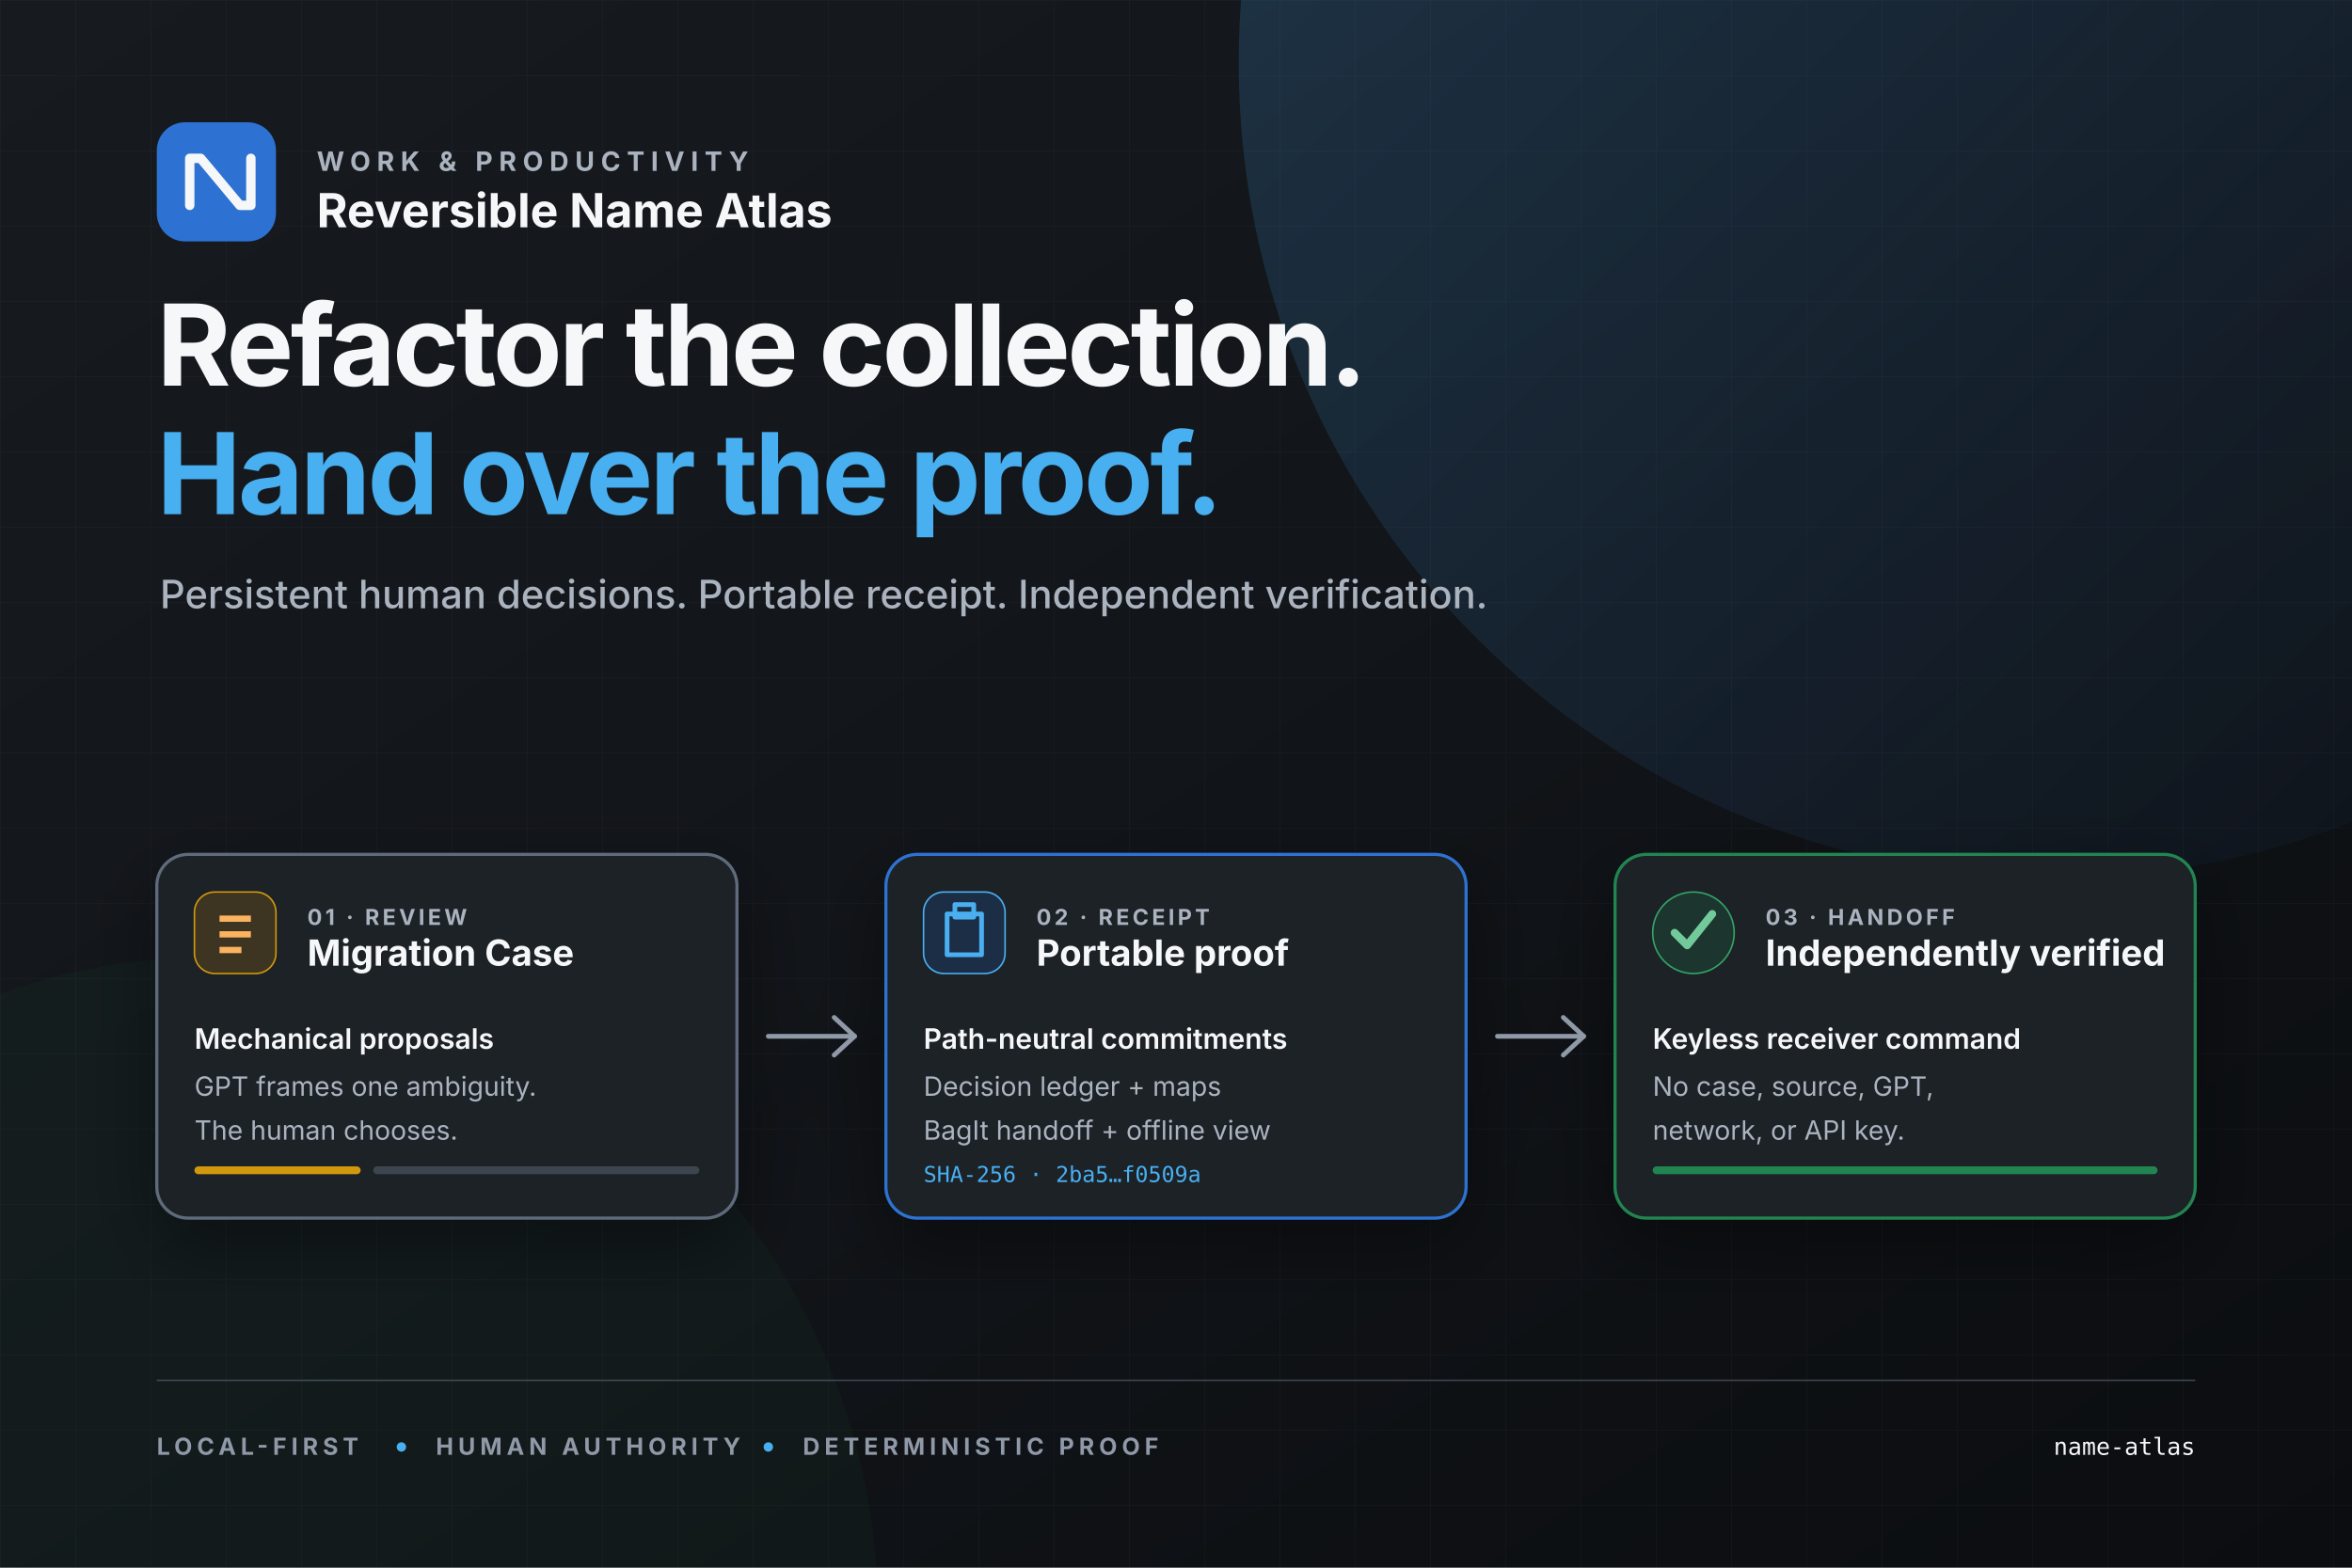
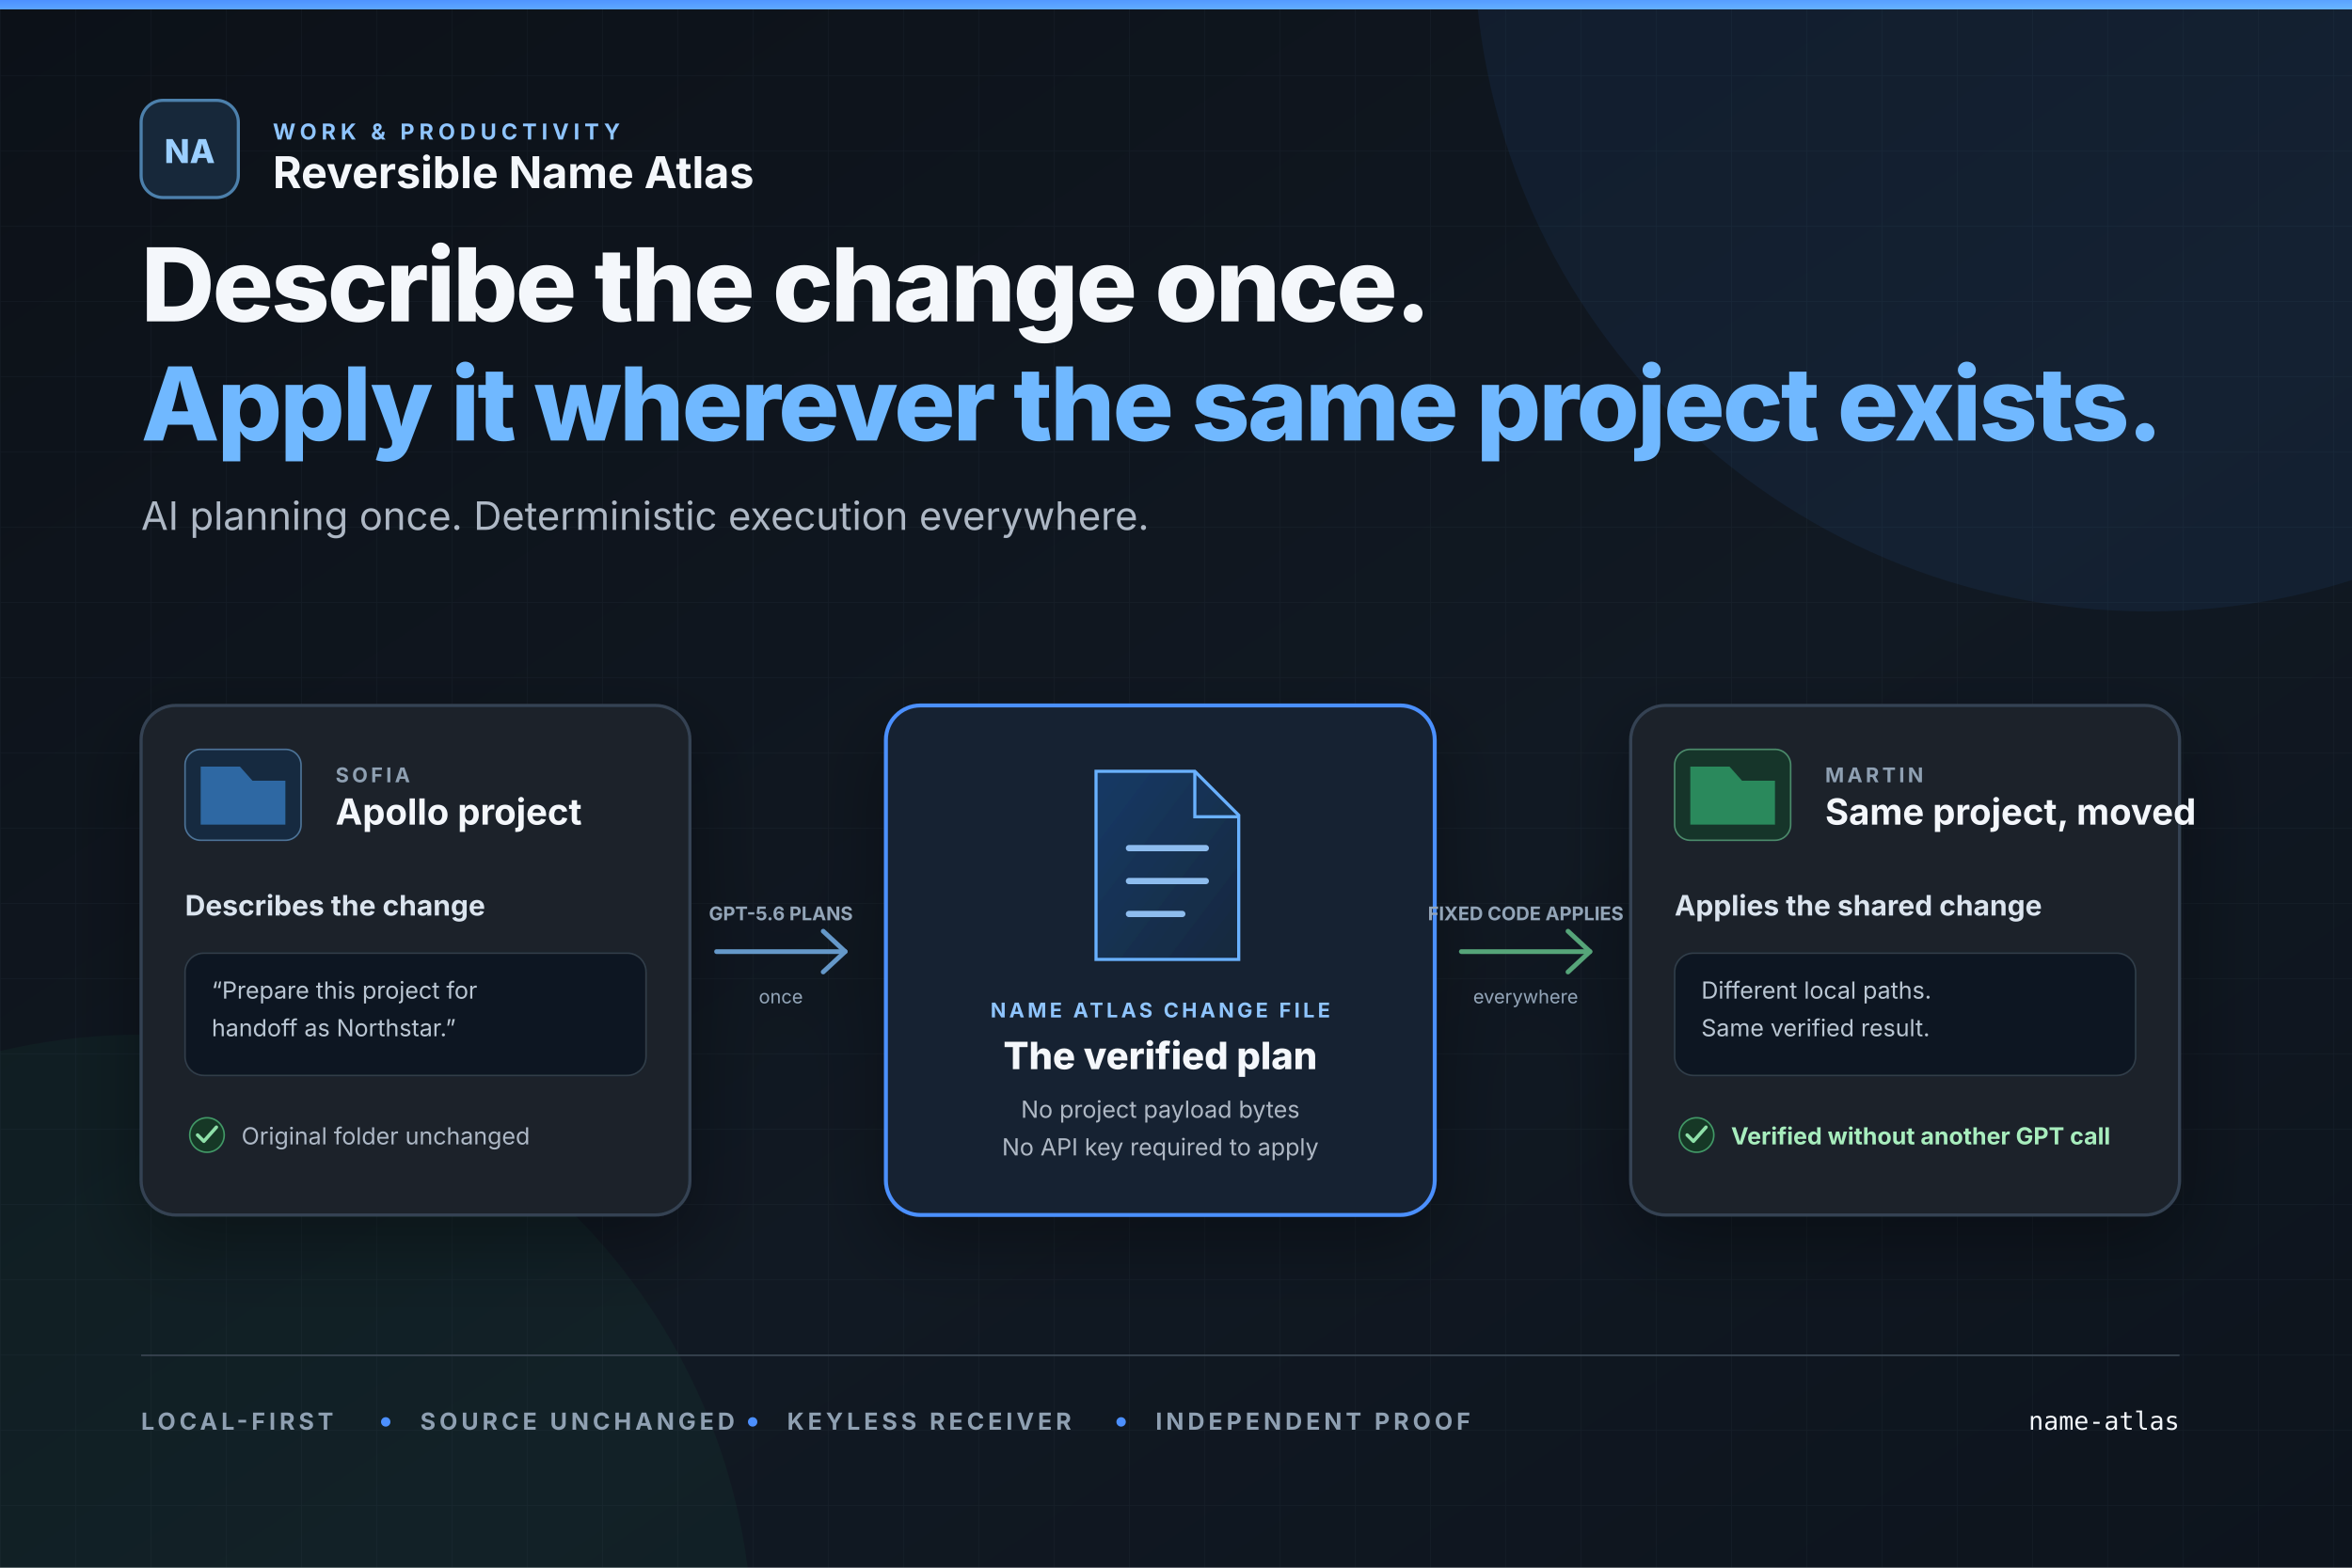
<svg xmlns="http://www.w3.org/2000/svg" width="1500" height="1000" viewBox="0 0 1500 1000" role="img" aria-labelledby="title description">
  <defs>
    <linearGradient id="background" x1="0" y1="0" x2="1" y2="1">
-       <stop offset="0" stop-color="#171b20" />
-       <stop offset="0.55" stop-color="#111418" />
-       <stop offset="1" stop-color="#0b0d10" />
+       <stop offset="0" stop-color="#0c1118" />
+       <stop offset="0.58" stop-color="#111923" />
+       <stop offset="1" stop-color="#0d141d" />
    </linearGradient>
-     <linearGradient id="blue-glow" x1="0" y1="0" x2="1" y2="1">
-       <stop offset="0" stop-color="#48aff0" stop-opacity="0.24" />
-       <stop offset="1" stop-color="#2d72d2" stop-opacity="0" />
+     <linearGradient id="blue" x1="0" y1="0" x2="1" y2="1">
+       <stop offset="0" stop-color="#4c90ff" />
+       <stop offset="1" stop-color="#68b5ff" />
+     </linearGradient>
+     <linearGradient id="file" x1="0" y1="0" x2="1" y2="1">
+       <stop offset="0" stop-color="#163a66" />
+       <stop offset="1" stop-color="#17283d" />
    </linearGradient>
    <pattern id="grid" width="48" height="48" patternUnits="userSpaceOnUse">
-       <path d="M 48 0 L 0 0 0 48" fill="none" stroke="#8f99a8" stroke-opacity="0.055" stroke-width="1" />
+       <path d="M48 0H0V48" fill="none" stroke="#8fa1b6" stroke-opacity="0.055" stroke-width="1" />
    </pattern>
-     <filter id="shadow" x="-20%" y="-20%" width="140%" height="140%">
-       <feDropShadow dx="0" dy="18" stdDeviation="24" flood-color="#000000" flood-opacity="0.38" />
+     <filter id="shadow" x="-20%" y="-20%" width="140%" height="150%">
+       <feDropShadow dx="0" dy="18" stdDeviation="24" flood-color="#000" flood-opacity="0.34" />
    </filter>
  </defs>
  <rect width="1500" height="1000" fill="url(#background)" />
  <rect width="1500" height="1000" fill="url(#grid)" />
-   <circle cx="1310" cy="40" r="520" fill="url(#blue-glow)" />
-   <circle cx="140" cy="1030" r="420" fill="#238551" opacity="0.055" />
-   <g transform="translate(100 78)">
-     <rect width="76" height="76" rx="18" fill="#2d72d2" />
-     <path d="M21 53V23h7l25 30h7V23" fill="none" stroke="#f6f7f9" stroke-width="6" stroke-linecap="round" stroke-linejoin="round" />
-     <text x="102" y="31" fill="#abb3bf" font-family="Inter, Segoe UI, sans-serif" font-size="17" font-weight="700" letter-spacing="4">WORK &amp; PRODUCTIVITY</text>
-     <text x="102" y="67" fill="#f6f7f9" font-family="Inter, Segoe UI, sans-serif" font-size="30" font-weight="700">Reversible Name Atlas</text>
+   <circle cx="1370" cy="-40" r="430" fill="#2f7fe6" opacity="0.08" />
+   <circle cx="90" cy="1050" r="390" fill="#2da866" opacity="0.055" />
+   <path d="M0 0h1500v6H0z" fill="url(#blue)" />
+   <g transform="translate(90 64)">
+     <rect width="62" height="62" rx="14" fill="#17283a" stroke="#4c80ac" stroke-width="2" />
+     <text x="31" y="40" text-anchor="middle" fill="#9bcfff" font-family="-apple-system,BlinkMacSystemFont,'Segoe UI',sans-serif" font-size="21" font-weight="800">NA</text>
+     <text x="84" y="25" fill="#8fc5ff" font-family="-apple-system,BlinkMacSystemFont,'Segoe UI',sans-serif" font-size="14" font-weight="750" letter-spacing="3">WORK &amp; PRODUCTIVITY</text>
+     <text x="84" y="56" fill="#f4f7fb" font-family="-apple-system,BlinkMacSystemFont,'Segoe UI',sans-serif" font-size="28" font-weight="750">Reversible Name Atlas</text>
  </g>
-   <g transform="translate(100 246)">
-     <text x="0" y="0" fill="#f6f7f9" font-family="Inter, Segoe UI, sans-serif" font-size="72" font-weight="750" letter-spacing="-2">Refactor the collection.</text>
-     <text x="0" y="82" fill="#48aff0" font-family="Inter, Segoe UI, sans-serif" font-size="72" font-weight="750" letter-spacing="-2">Hand over the proof.</text>
-     <text x="2" y="142" fill="#abb3bf" font-family="Inter, Segoe UI, sans-serif" font-size="25" font-weight="450">Persistent human decisions. Portable receipt. Independent verification.</text>
+   <g transform="translate(90 205)">
+     <text fill="#f4f7fb" font-family="-apple-system,BlinkMacSystemFont,'Segoe UI',sans-serif" font-size="65" font-weight="800" letter-spacing="-1.5">Describe the change once.</text>
+     <text y="76" fill="#70b8ff" font-family="-apple-system,BlinkMacSystemFont,'Segoe UI',sans-serif" font-size="65" font-weight="800" letter-spacing="-1.5">Apply it wherever the same project exists.</text>
+     <text y="133" fill="#aeb8c5" font-family="-apple-system,BlinkMacSystemFont,'Segoe UI',sans-serif" font-size="25">AI planning once. Deterministic execution everywhere.</text>
  </g>
-   <g transform="translate(100 545)" filter="url(#shadow)">
+   <g transform="translate(90 450)" filter="url(#shadow)">
    <g>
-       <rect width="370" height="232" rx="20" fill="#1c2127" stroke="#5f6b7c" stroke-width="2" />
-       <rect x="24" y="24" width="52" height="52" rx="13" fill="#d1980b" fill-opacity="0.18" stroke="#d1980b" />
-       <path d="M40 39h20v4H40zm0 10h20v4H40zm0 10h14v4H40z" fill="#fbb360" />
-       <text x="96" y="45" fill="#abb3bf" font-family="Inter, Segoe UI, sans-serif" font-size="14" font-weight="700" letter-spacing="2">01 · REVIEW</text>
-       <text x="96" y="71" fill="#f6f7f9" font-family="Inter, Segoe UI, sans-serif" font-size="23" font-weight="700">Migration Case</text>
-       <text x="24" y="124" fill="#f6f7f9" font-family="Inter, Segoe UI, sans-serif" font-size="18" font-weight="600">Mechanical proposals</text>
-       <text x="24" y="154" fill="#abb3bf" font-family="Inter, Segoe UI, sans-serif" font-size="17">GPT frames one ambiguity.</text>
-       <text x="24" y="182" fill="#abb3bf" font-family="Inter, Segoe UI, sans-serif" font-size="17">The human chooses.</text>
-       <rect x="24" y="199" width="106" height="5" rx="2.5" fill="#d1980b" />
-       <rect x="138" y="199" width="208" height="5" rx="2.5" fill="#3c444f" />
+       <rect width="350" height="325" rx="22" fill="#1a222c" stroke="#354352" stroke-width="2" />
+       <rect x="28" y="28" width="74" height="58" rx="10" fill="#182b3f" stroke="#4d7397" />
+       <path d="M38 39h25l8 9h21v28H38z" fill="#3475b9" opacity="0.82" />
+       <text x="124" y="49" fill="#8fa0b2" font-family="-apple-system,BlinkMacSystemFont,'Segoe UI',sans-serif" font-size="13" font-weight="750" letter-spacing="2">SOFIA</text>
+       <text x="124" y="76" fill="#f4f7fb" font-family="-apple-system,BlinkMacSystemFont,'Segoe UI',sans-serif" font-size="23" font-weight="750">Apollo project</text>
+       <text x="28" y="134" fill="#dbe4ee" font-family="-apple-system,BlinkMacSystemFont,'Segoe UI',sans-serif" font-size="18" font-weight="650">Describes the change</text>
+       <rect x="28" y="158" width="294" height="78" rx="12" fill="#111820" stroke="#303d49" />
+       <text x="45" y="187" fill="#b9c6d4" font-family="-apple-system,BlinkMacSystemFont,'Segoe UI',sans-serif" font-size="15">“Prepare this project for</text>
+       <text x="45" y="211" fill="#b9c6d4" font-family="-apple-system,BlinkMacSystemFont,'Segoe UI',sans-serif" font-size="15">handoff as Northstar.”</text>
+       <circle cx="42" cy="274" r="11" fill="#173827" stroke="#429966" />
+       <path d="M36 274l4 4 8-9" fill="none" stroke="#8fe0a9" stroke-width="2.2" stroke-linecap="round" stroke-linejoin="round" />
+       <text x="64" y="280" fill="#aeb8c5" font-family="-apple-system,BlinkMacSystemFont,'Segoe UI',sans-serif" font-size="15">Original folder unchanged</text>
    </g>
-     <g transform="translate(465 0)">
-       <rect width="370" height="232" rx="20" fill="#1c2127" stroke="#2d72d2" stroke-width="2" />
-       <rect x="24" y="24" width="52" height="52" rx="13" fill="#2d72d2" fill-opacity="0.18" stroke="#48aff0" />
-       <path d="M39 38h22v26H39zM44 32h12v8H44z" fill="none" stroke="#48aff0" stroke-width="3" stroke-linejoin="round" />
-       <text x="96" y="45" fill="#abb3bf" font-family="Inter, Segoe UI, sans-serif" font-size="14" font-weight="700" letter-spacing="2">02 · RECEIPT</text>
-       <text x="96" y="71" fill="#f6f7f9" font-family="Inter, Segoe UI, sans-serif" font-size="23" font-weight="700">Portable proof</text>
-       <text x="24" y="124" fill="#f6f7f9" font-family="Inter, Segoe UI, sans-serif" font-size="18" font-weight="600">Path-neutral commitments</text>
-       <text x="24" y="154" fill="#abb3bf" font-family="Inter, Segoe UI, sans-serif" font-size="17">Decision ledger + maps</text>
-       <text x="24" y="182" fill="#abb3bf" font-family="Inter, Segoe UI, sans-serif" font-size="17">BagIt handoff + offline view</text>
-       <text x="24" y="209" fill="#48aff0" font-family="ui-monospace, SFMono-Regular, Menlo, monospace" font-size="14">SHA-256 · 2ba5…f0509a</text>
+     <g transform="translate(475 0)">
+       <rect width="350" height="325" rx="22" fill="#192331" stroke="#4c90ff" stroke-width="2.5" />
+       <path d="M134 42h63l28 28v92h-91z" fill="url(#file)" stroke="#69b1ff" stroke-width="2" />
+       <path d="M197 42v29h28" fill="none" stroke="#69b1ff" stroke-width="2" />
+       <path d="M155 91h49M155 112h49M155 133h34" fill="none" stroke="#9acbff" stroke-width="4" stroke-linecap="round" opacity="0.9" />
+       <text x="175" y="199" text-anchor="middle" fill="#8fc5ff" font-family="-apple-system,BlinkMacSystemFont,'Segoe UI',sans-serif" font-size="13" font-weight="750" letter-spacing="2">NAME ATLAS CHANGE FILE</text>
+       <text x="175" y="232" text-anchor="middle" fill="#f4f7fb" font-family="-apple-system,BlinkMacSystemFont,'Segoe UI',sans-serif" font-size="24" font-weight="800">The verified plan</text>
+       <text x="175" y="263" text-anchor="middle" fill="#aeb8c5" font-family="-apple-system,BlinkMacSystemFont,'Segoe UI',sans-serif" font-size="15">No project payload bytes</text>
+       <text x="175" y="287" text-anchor="middle" fill="#aeb8c5" font-family="-apple-system,BlinkMacSystemFont,'Segoe UI',sans-serif" font-size="15">No API key required to apply</text>
    </g>
-     <g transform="translate(930 0)">
-       <rect width="370" height="232" rx="20" fill="#1c2127" stroke="#238551" stroke-width="2" />
-       <rect x="24" y="24" width="52" height="52" rx="26" fill="#238551" fill-opacity="0.2" stroke="#32a467" />
-       <path d="M38 50l8 8 16-20" fill="none" stroke="#72ca9b" stroke-width="5" stroke-linecap="round" stroke-linejoin="round" />
-       <text x="96" y="45" fill="#abb3bf" font-family="Inter, Segoe UI, sans-serif" font-size="14" font-weight="700" letter-spacing="2">03 · HANDOFF</text>
-       <text x="96" y="71" fill="#f6f7f9" font-family="Inter, Segoe UI, sans-serif" font-size="23" font-weight="700">Independently verified</text>
-       <text x="24" y="124" fill="#f6f7f9" font-family="Inter, Segoe UI, sans-serif" font-size="18" font-weight="600">Keyless receiver command</text>
-       <text x="24" y="154" fill="#abb3bf" font-family="Inter, Segoe UI, sans-serif" font-size="17">No case, source, GPT,</text>
-       <text x="24" y="182" fill="#abb3bf" font-family="Inter, Segoe UI, sans-serif" font-size="17">network, or API key.</text>
-       <rect x="24" y="199" width="322" height="5" rx="2.5" fill="#238551" />
+     <g transform="translate(950 0)">
+       <rect width="350" height="325" rx="22" fill="#1a222c" stroke="#354352" stroke-width="2" />
+       <rect x="28" y="28" width="74" height="58" rx="10" fill="#18352b" stroke="#4c8b6b" />
+       <path d="M38 39h25l8 9h21v28H38z" fill="#2e9b65" opacity="0.82" />
+       <text x="124" y="49" fill="#8fa0b2" font-family="-apple-system,BlinkMacSystemFont,'Segoe UI',sans-serif" font-size="13" font-weight="750" letter-spacing="2">MARTIN</text>
+       <text x="124" y="76" fill="#f4f7fb" font-family="-apple-system,BlinkMacSystemFont,'Segoe UI',sans-serif" font-size="23" font-weight="750">Same project, moved</text>
+       <text x="28" y="134" fill="#dbe4ee" font-family="-apple-system,BlinkMacSystemFont,'Segoe UI',sans-serif" font-size="18" font-weight="650">Applies the shared change</text>
+       <rect x="28" y="158" width="294" height="78" rx="12" fill="#111820" stroke="#303d49" />
+       <text x="45" y="187" fill="#b9c6d4" font-family="-apple-system,BlinkMacSystemFont,'Segoe UI',sans-serif" font-size="15">Different local paths.</text>
+       <text x="45" y="211" fill="#b9c6d4" font-family="-apple-system,BlinkMacSystemFont,'Segoe UI',sans-serif" font-size="15">Same verified result.</text>
+       <circle cx="42" cy="274" r="11" fill="#173827" stroke="#429966" />
+       <path d="M36 274l4 4 8-9" fill="none" stroke="#8fe0a9" stroke-width="2.2" stroke-linecap="round" stroke-linejoin="round" />
+       <text x="64" y="280" fill="#a8edbd" font-family="-apple-system,BlinkMacSystemFont,'Segoe UI',sans-serif" font-size="15" font-weight="700">Verified without another GPT call</text>
    </g>
-     <path d="M390 116h55" fill="none" stroke="#8f99a8" stroke-width="3" stroke-linecap="round" />
-     <path d="M432 104l13 12-13 12" fill="none" stroke="#8f99a8" stroke-width="3" stroke-linecap="round" stroke-linejoin="round" />
-     <path d="M855 116h55" fill="none" stroke="#8f99a8" stroke-width="3" stroke-linecap="round" />
-     <path d="M897 104l13 12-13 12" fill="none" stroke="#8f99a8" stroke-width="3" stroke-linecap="round" stroke-linejoin="round" />
+     <g transform="translate(367 137)">
+       <path d="M0 20h82" fill="none" stroke="#6598c9" stroke-width="3" stroke-linecap="round" />
+       <path d="M68 7l14 13-14 13" fill="none" stroke="#6598c9" stroke-width="3" stroke-linecap="round" stroke-linejoin="round" />
+       <text x="41" y="0" text-anchor="middle" fill="#93a5b8" font-family="-apple-system,BlinkMacSystemFont,'Segoe UI',sans-serif" font-size="12" font-weight="700">GPT-5.6 PLANS</text>
+       <text x="41" y="53" text-anchor="middle" fill="#93a5b8" font-family="-apple-system,BlinkMacSystemFont,'Segoe UI',sans-serif" font-size="12">once</text>
+     </g>
+     <g transform="translate(842 137)">
+       <path d="M0 20h82" fill="none" stroke="#56a579" stroke-width="3" stroke-linecap="round" />
+       <path d="M68 7l14 13-14 13" fill="none" stroke="#56a579" stroke-width="3" stroke-linecap="round" stroke-linejoin="round" />
+       <text x="41" y="0" text-anchor="middle" fill="#93a5b8" font-family="-apple-system,BlinkMacSystemFont,'Segoe UI',sans-serif" font-size="12" font-weight="700">FIXED CODE APPLIES</text>
+       <text x="41" y="53" text-anchor="middle" fill="#93a5b8" font-family="-apple-system,BlinkMacSystemFont,'Segoe UI',sans-serif" font-size="12">everywhere</text>
+     </g>
  </g>
-   <g transform="translate(100 880)">
-     <rect width="1300" height="1" fill="#5f6b7c" opacity="0.55" />
-     <text x="0" y="48" fill="#8f99a8" font-family="Inter, Segoe UI, sans-serif" font-size="15" font-weight="700" letter-spacing="3">LOCAL-FIRST</text>
-     <circle cx="156" cy="43" r="3" fill="#48aff0" />
-     <text x="178" y="48" fill="#8f99a8" font-family="Inter, Segoe UI, sans-serif" font-size="15" font-weight="700" letter-spacing="3">HUMAN AUTHORITY</text>
-     <circle cx="390" cy="43" r="3" fill="#48aff0" />
-     <text x="412" y="48" fill="#8f99a8" font-family="Inter, Segoe UI, sans-serif" font-size="15" font-weight="700" letter-spacing="3">DETERMINISTIC PROOF</text>
-     <text x="1300" y="48" text-anchor="end" fill="#f6f7f9" font-family="ui-monospace, SFMono-Regular, Menlo, monospace" font-size="15">name-atlas</text>
+   <g transform="translate(90 864)">
+     <rect width="1300" height="1" fill="#3a4653" />
+     <text x="0" y="48" fill="#8fa0b2" font-family="-apple-system,BlinkMacSystemFont,'Segoe UI',sans-serif" font-size="15" font-weight="750" letter-spacing="2.4">LOCAL-FIRST</text>
+     <circle cx="156" cy="43" r="3" fill="#4c90ff" />
+     <text x="178" y="48" fill="#8fa0b2" font-family="-apple-system,BlinkMacSystemFont,'Segoe UI',sans-serif" font-size="15" font-weight="750" letter-spacing="2.4">SOURCE UNCHANGED</text>
+     <circle cx="390" cy="43" r="3" fill="#4c90ff" />
+     <text x="412" y="48" fill="#8fa0b2" font-family="-apple-system,BlinkMacSystemFont,'Segoe UI',sans-serif" font-size="15" font-weight="750" letter-spacing="2.4">KEYLESS RECEIVER</text>
+     <circle cx="625" cy="43" r="3" fill="#4c90ff" />
+     <text x="647" y="48" fill="#8fa0b2" font-family="-apple-system,BlinkMacSystemFont,'Segoe UI',sans-serif" font-size="15" font-weight="750" letter-spacing="2.4">INDEPENDENT PROOF</text>
+     <text x="1300" y="48" text-anchor="end" fill="#f4f7fb" font-family="ui-monospace,SFMono-Regular,Menlo,monospace" font-size="16">name-atlas</text>
  </g>
</svg>
